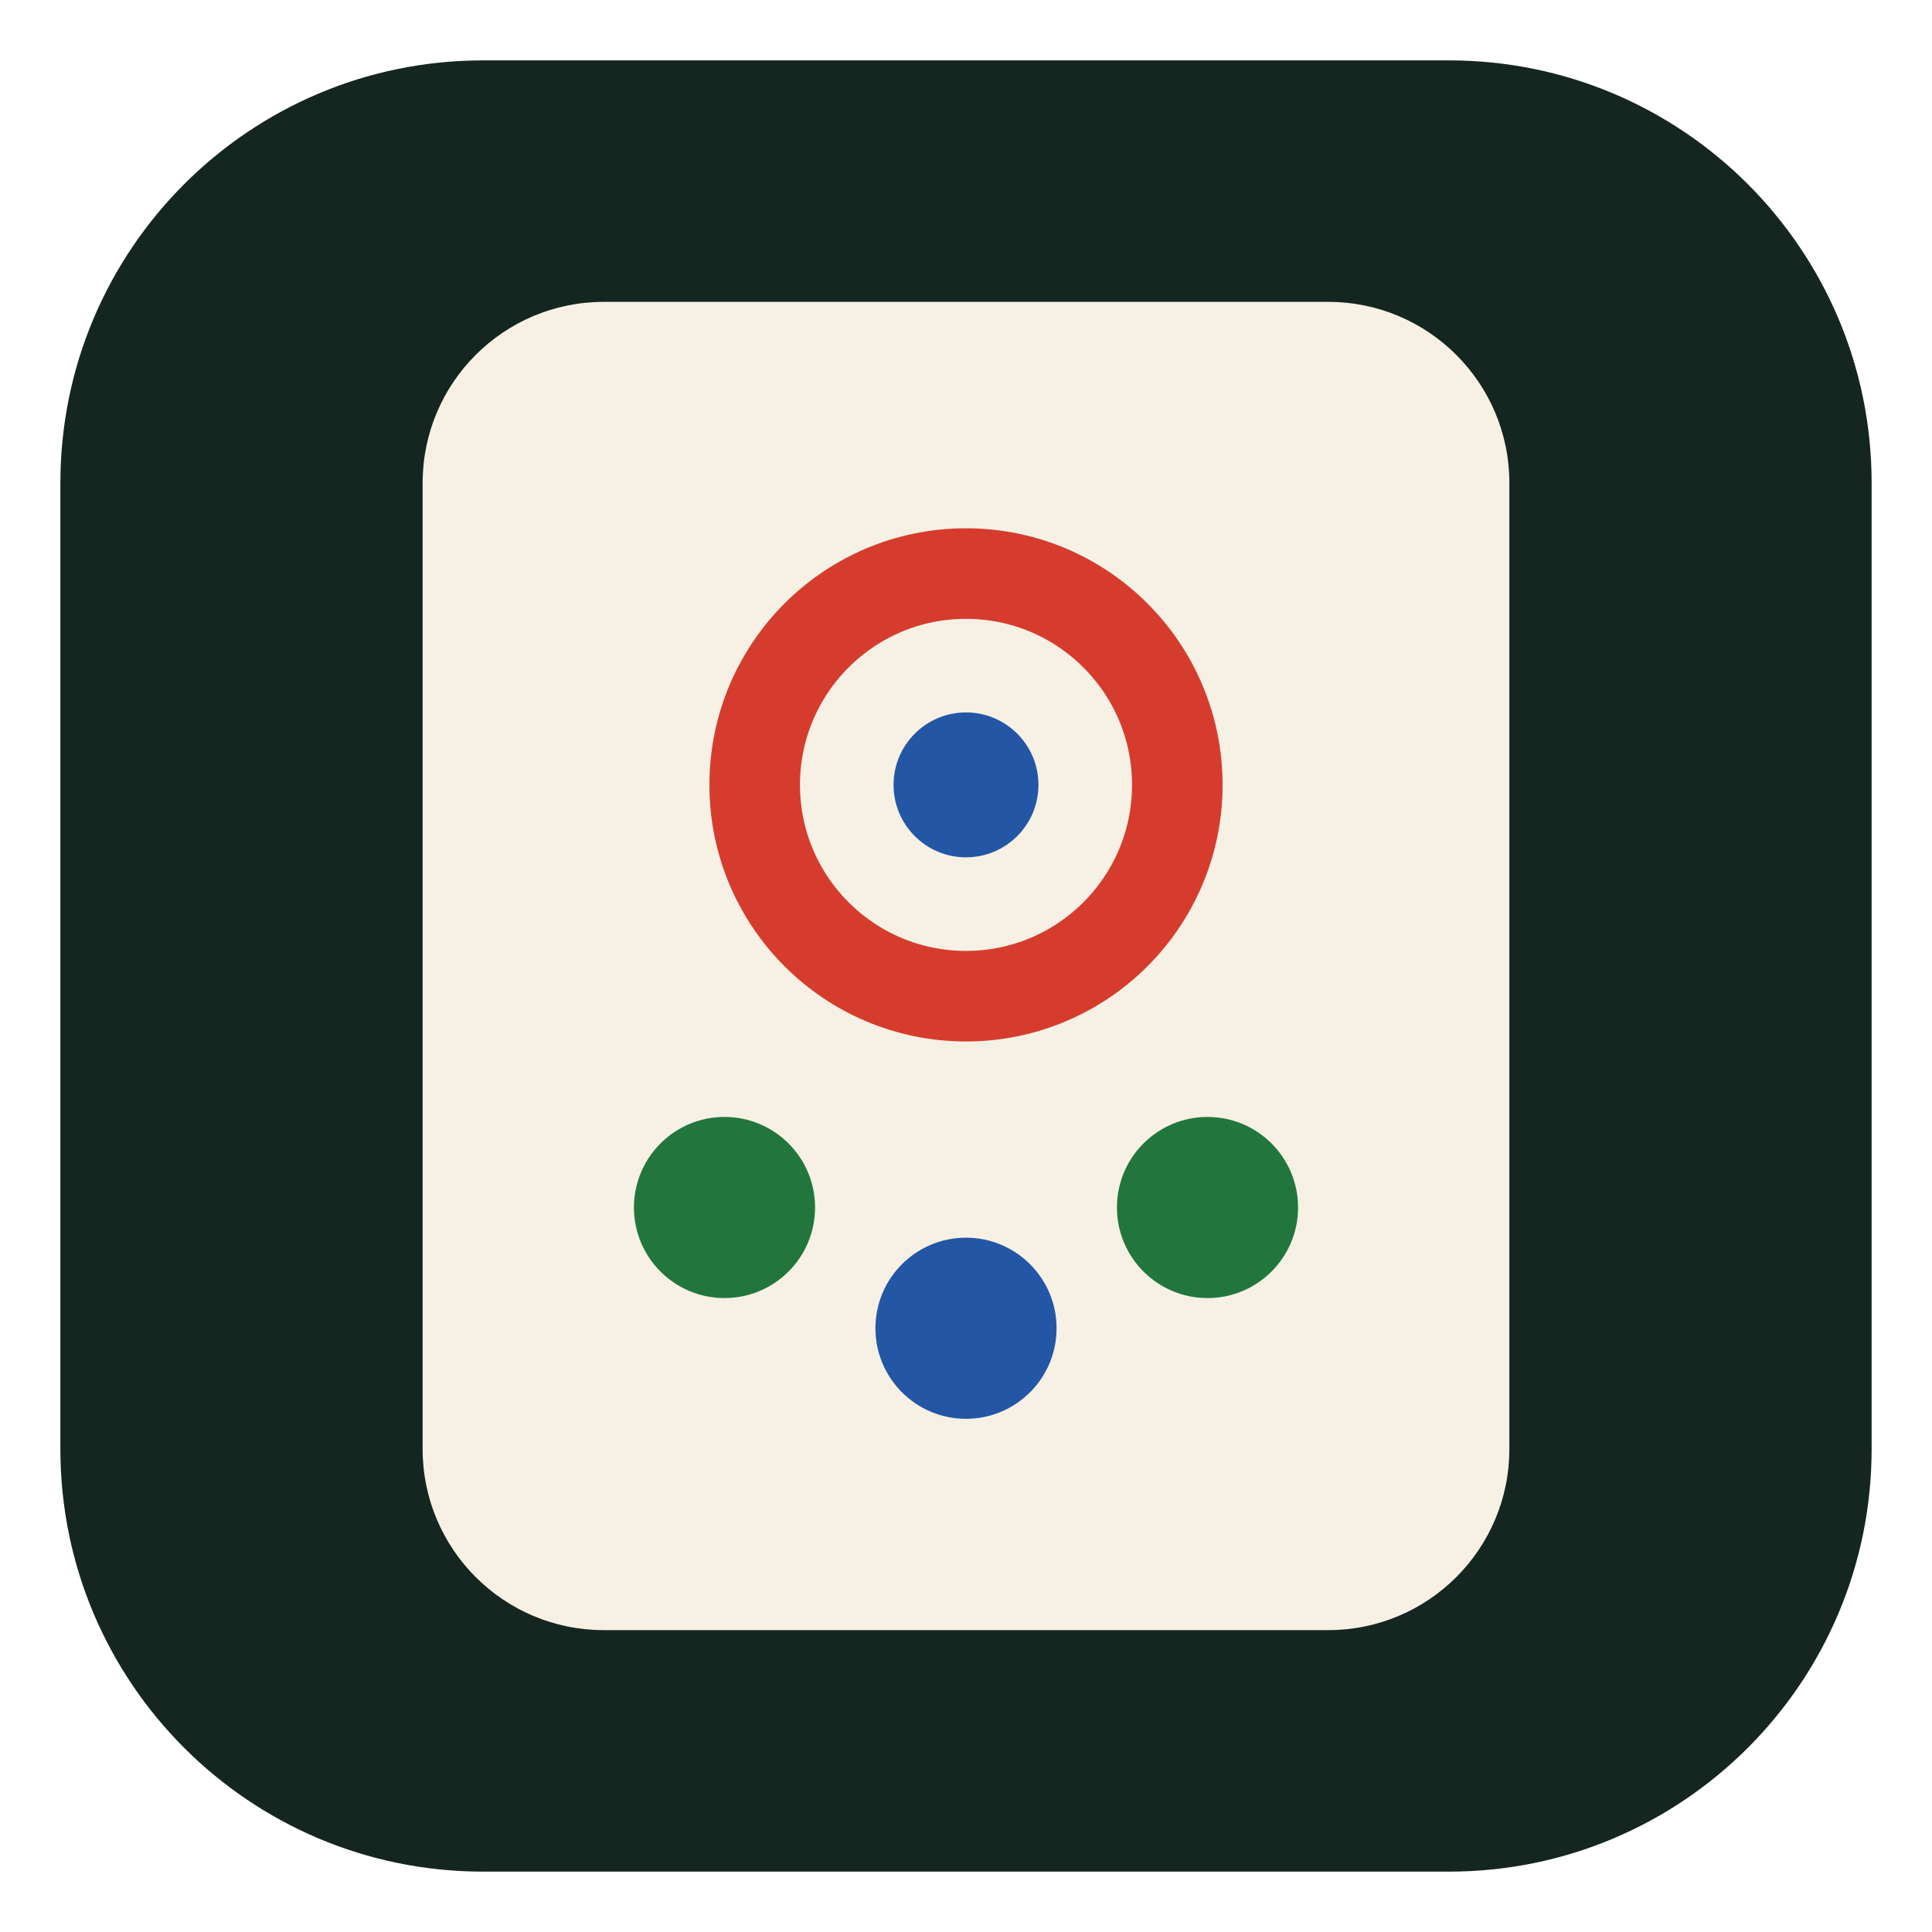
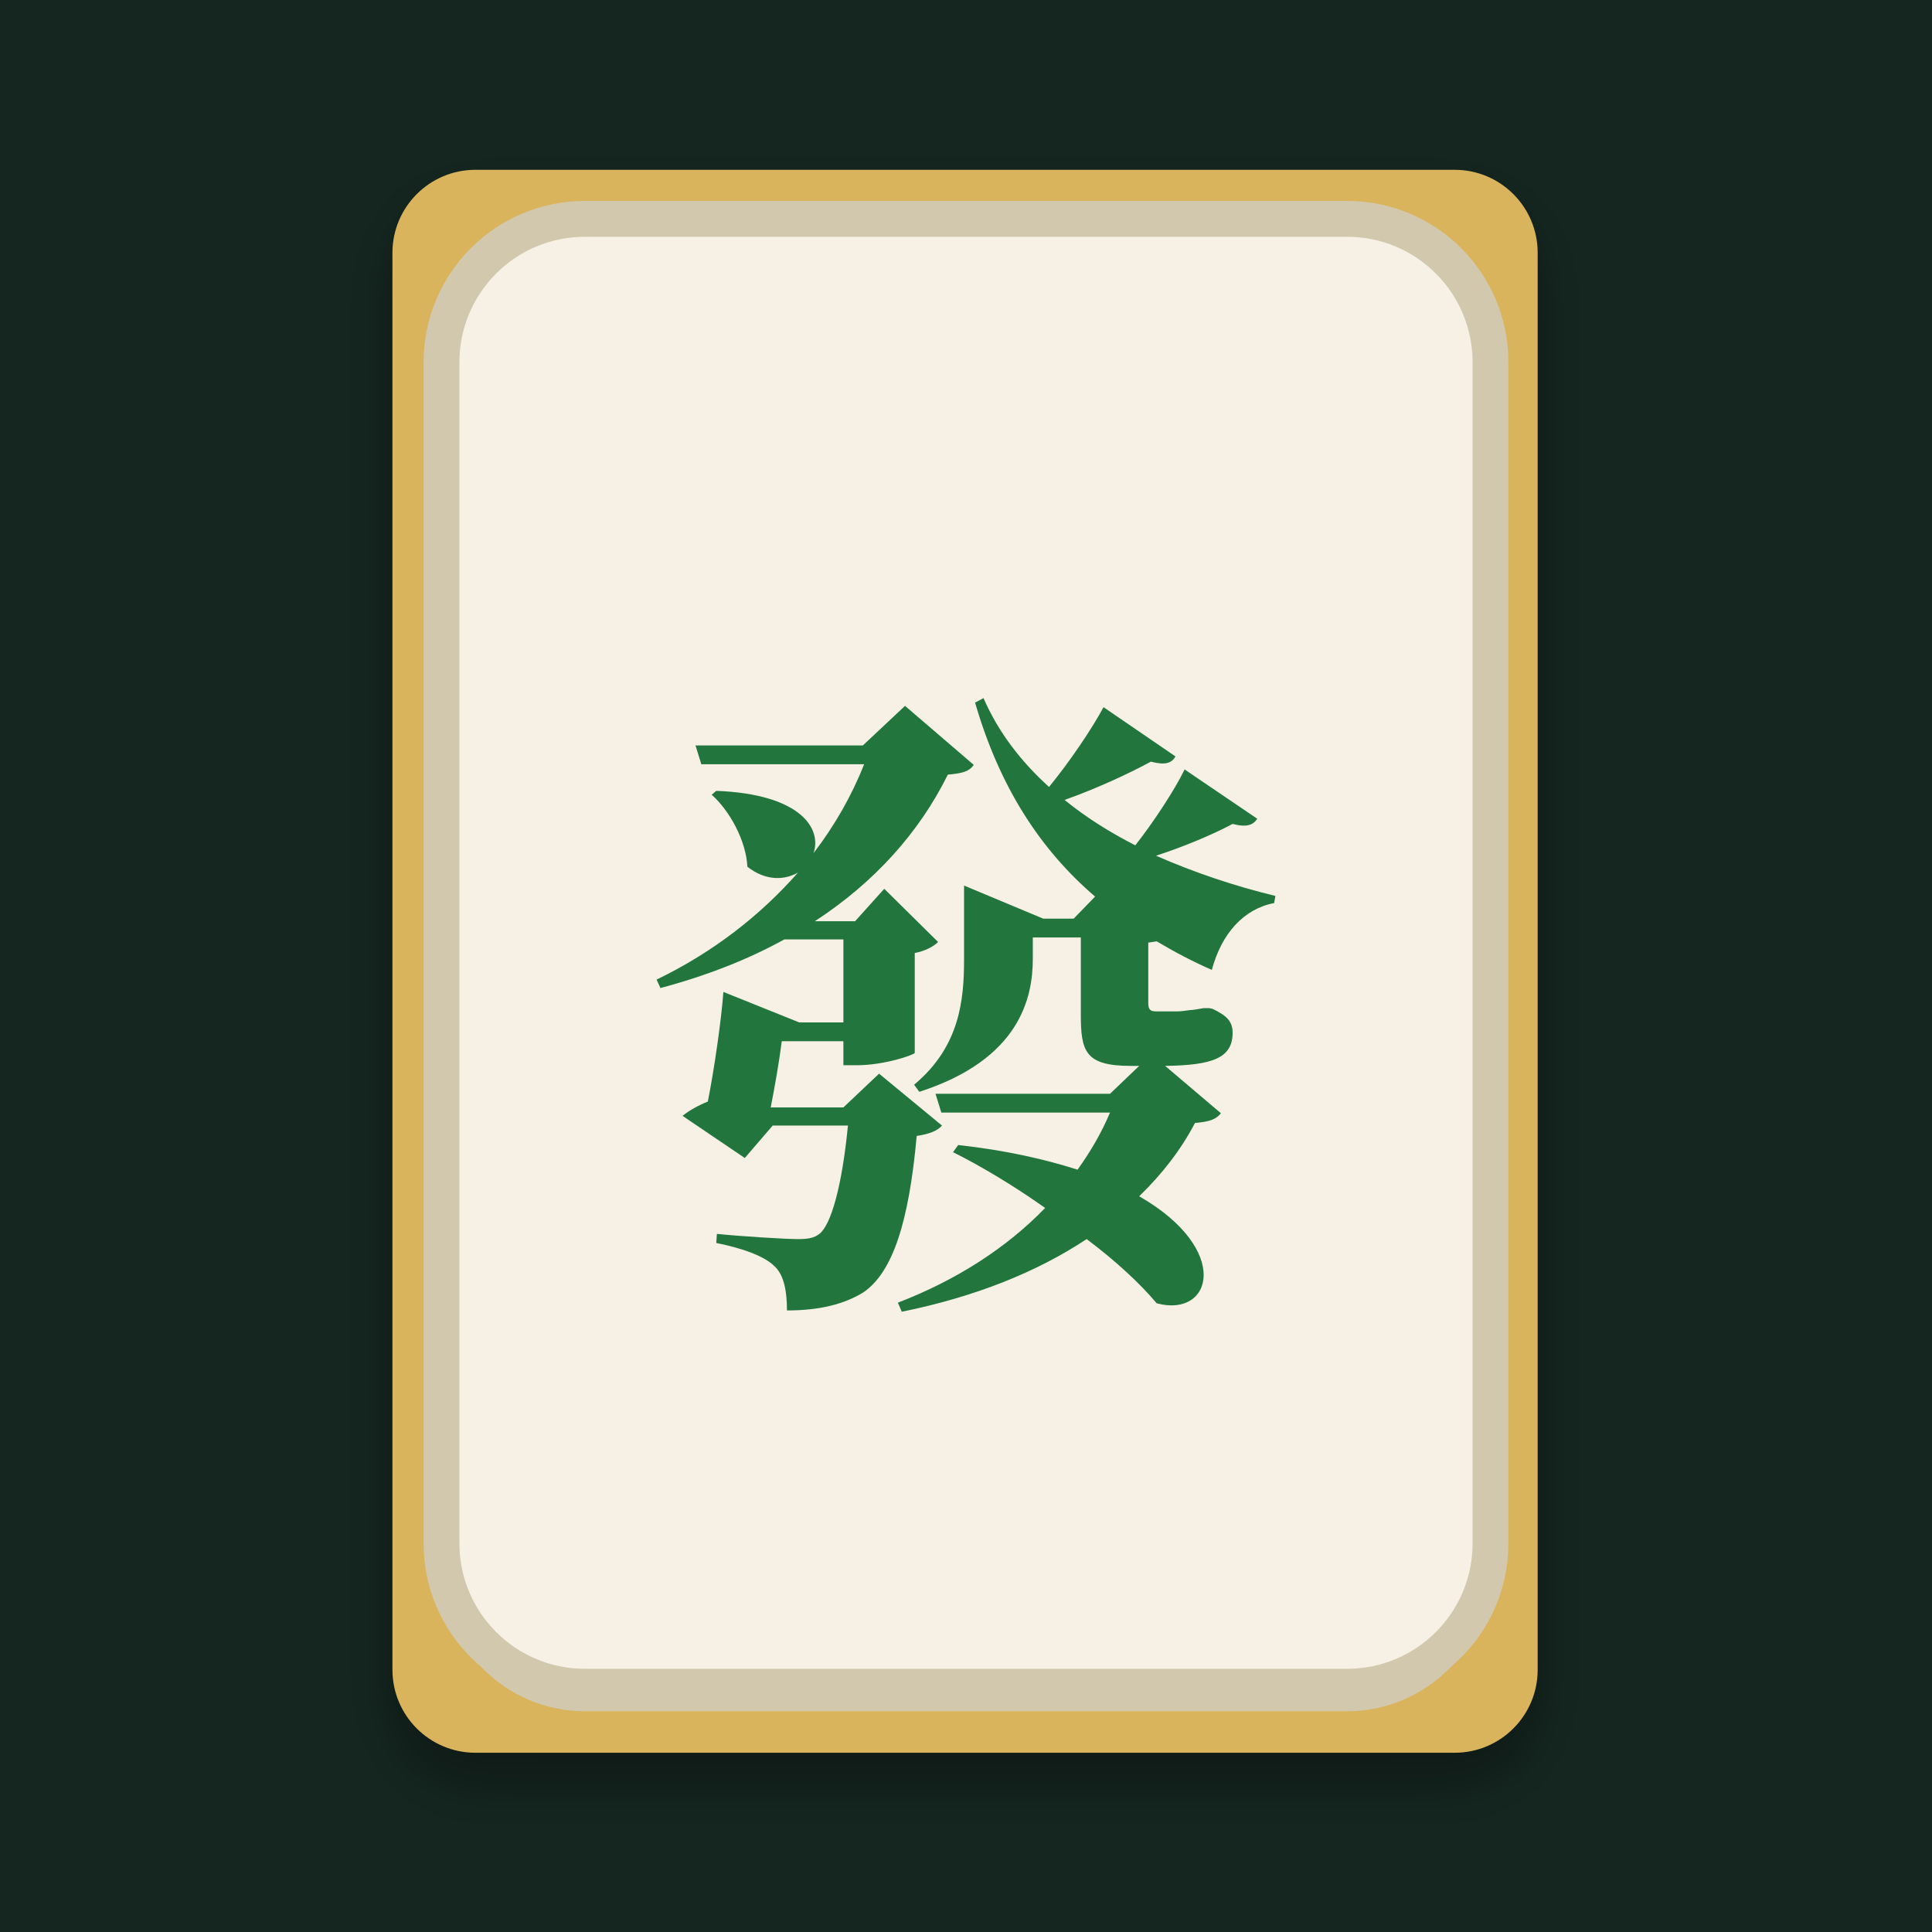
- <svg xmlns="http://www.w3.org/2000/svg" viewBox="0 0 64 64">
-   <rect x="2" y="2" width="60" height="60" rx="14" fill="#152620" />
-   <rect x="14" y="10" width="36" height="44" rx="6" fill="#f6f1e4" />
-   <circle cx="32" cy="26" r="7" fill="none" stroke="#d63c2e" stroke-width="3" />
-   <circle cx="32" cy="26" r="2.4" fill="#2456a6" />
-   <circle cx="24" cy="40" r="3" fill="#22763d" />
-   <circle cx="32" cy="44" r="3" fill="#2456a6" />
-   <circle cx="40" cy="40" r="3" fill="#22763d" />
+ <svg xmlns="http://www.w3.org/2000/svg" viewBox="0 0 1024 1024">
+   <rect width="1024" height="1024" fill="#152620" />
+   <rect x="208" y="106" width="607" height="839" rx="44" fill="#000000" opacity="0.35" filter="url(#soft)" />
+   <rect x="208" y="90" width="607" height="839" rx="44" fill="#d9b45c" />
+   <rect x="234" y="129" width="556" height="778" rx="76" fill="#d2c8ad" />
+   <rect x="234" y="116" width="556" height="778" rx="76" fill="#f6f1e4" stroke="#d2c8ad" stroke-width="19" />
+   <path transform="translate(339.40 663.62) scale(0.34382 -0.34382)" fill="#22763d" d="M117 711 110 705C138 680 163 634 165 594C193 572 222 573 243 585C185 519 112 462 25 420L31 407C102 426 166 451 222 482H313V354H245L128 401C125 359 114 282 104 232C89 226 75 218 65 210L161 145L204 195H320C311 102 294 42 276 28C268 22 260 20 243 20C224 20 158 24 118 28L117 14C157 6 191 -6 207 -22C222 -36 226 -62 226 -90C277 -90 315 -80 344 -62C389 -31 414 46 426 179C446 182 458 187 465 195L368 275L313 223H201C207 254 214 293 218 325H313V288H334C376 288 422 304 423 307V461C439 464 452 471 459 478L376 560L331 510H269C361 570 430 647 474 736C497 738 507 741 514 751L408 842L343 781H85L94 752H345C326 704 300 658 267 615C280 653 247 706 117 711ZM529 854 516 847C554 716 617 620 701 548L668 514H621L499 565V451C499 390 493 317 422 258L430 247C585 297 605 392 605 452V485H679V367C679 310 685 287 756 287H769L724 244H455L464 215H724C711 184 694 155 674 127C624 143 563 157 490 165L482 154C526 132 576 102 624 68C565 7 488 -43 397 -78L403 -92C516 -69 611 -31 688 20C732 -13 770 -48 796 -79C882 -102 912 4 769 86C804 120 833 157 855 199C877 201 887 204 895 214L809 287C882 288 913 299 913 338C913 355 905 364 882 375L877 376H868C862 375 852 373 847 373C841 372 832 371 828 371C822 371 816 371 811 371H795C785 371 783 375 783 384V477L796 479C823 463 851 448 881 435C896 491 930 529 977 538L979 549C917 564 854 585 795 611C838 625 881 643 913 660C936 654 945 659 951 668L839 744C824 713 792 664 763 627C724 647 687 670 654 697C702 714 752 737 787 756C810 750 819 754 825 764L714 840C697 808 662 756 630 717C587 756 552 801 529 854Z" />
+   <defs>
+     <filter id="soft" x="-20%" y="-20%" width="140%" height="140%">
+       <feGaussianBlur stdDeviation="16" />
+     </filter>
+   </defs>
</svg>
